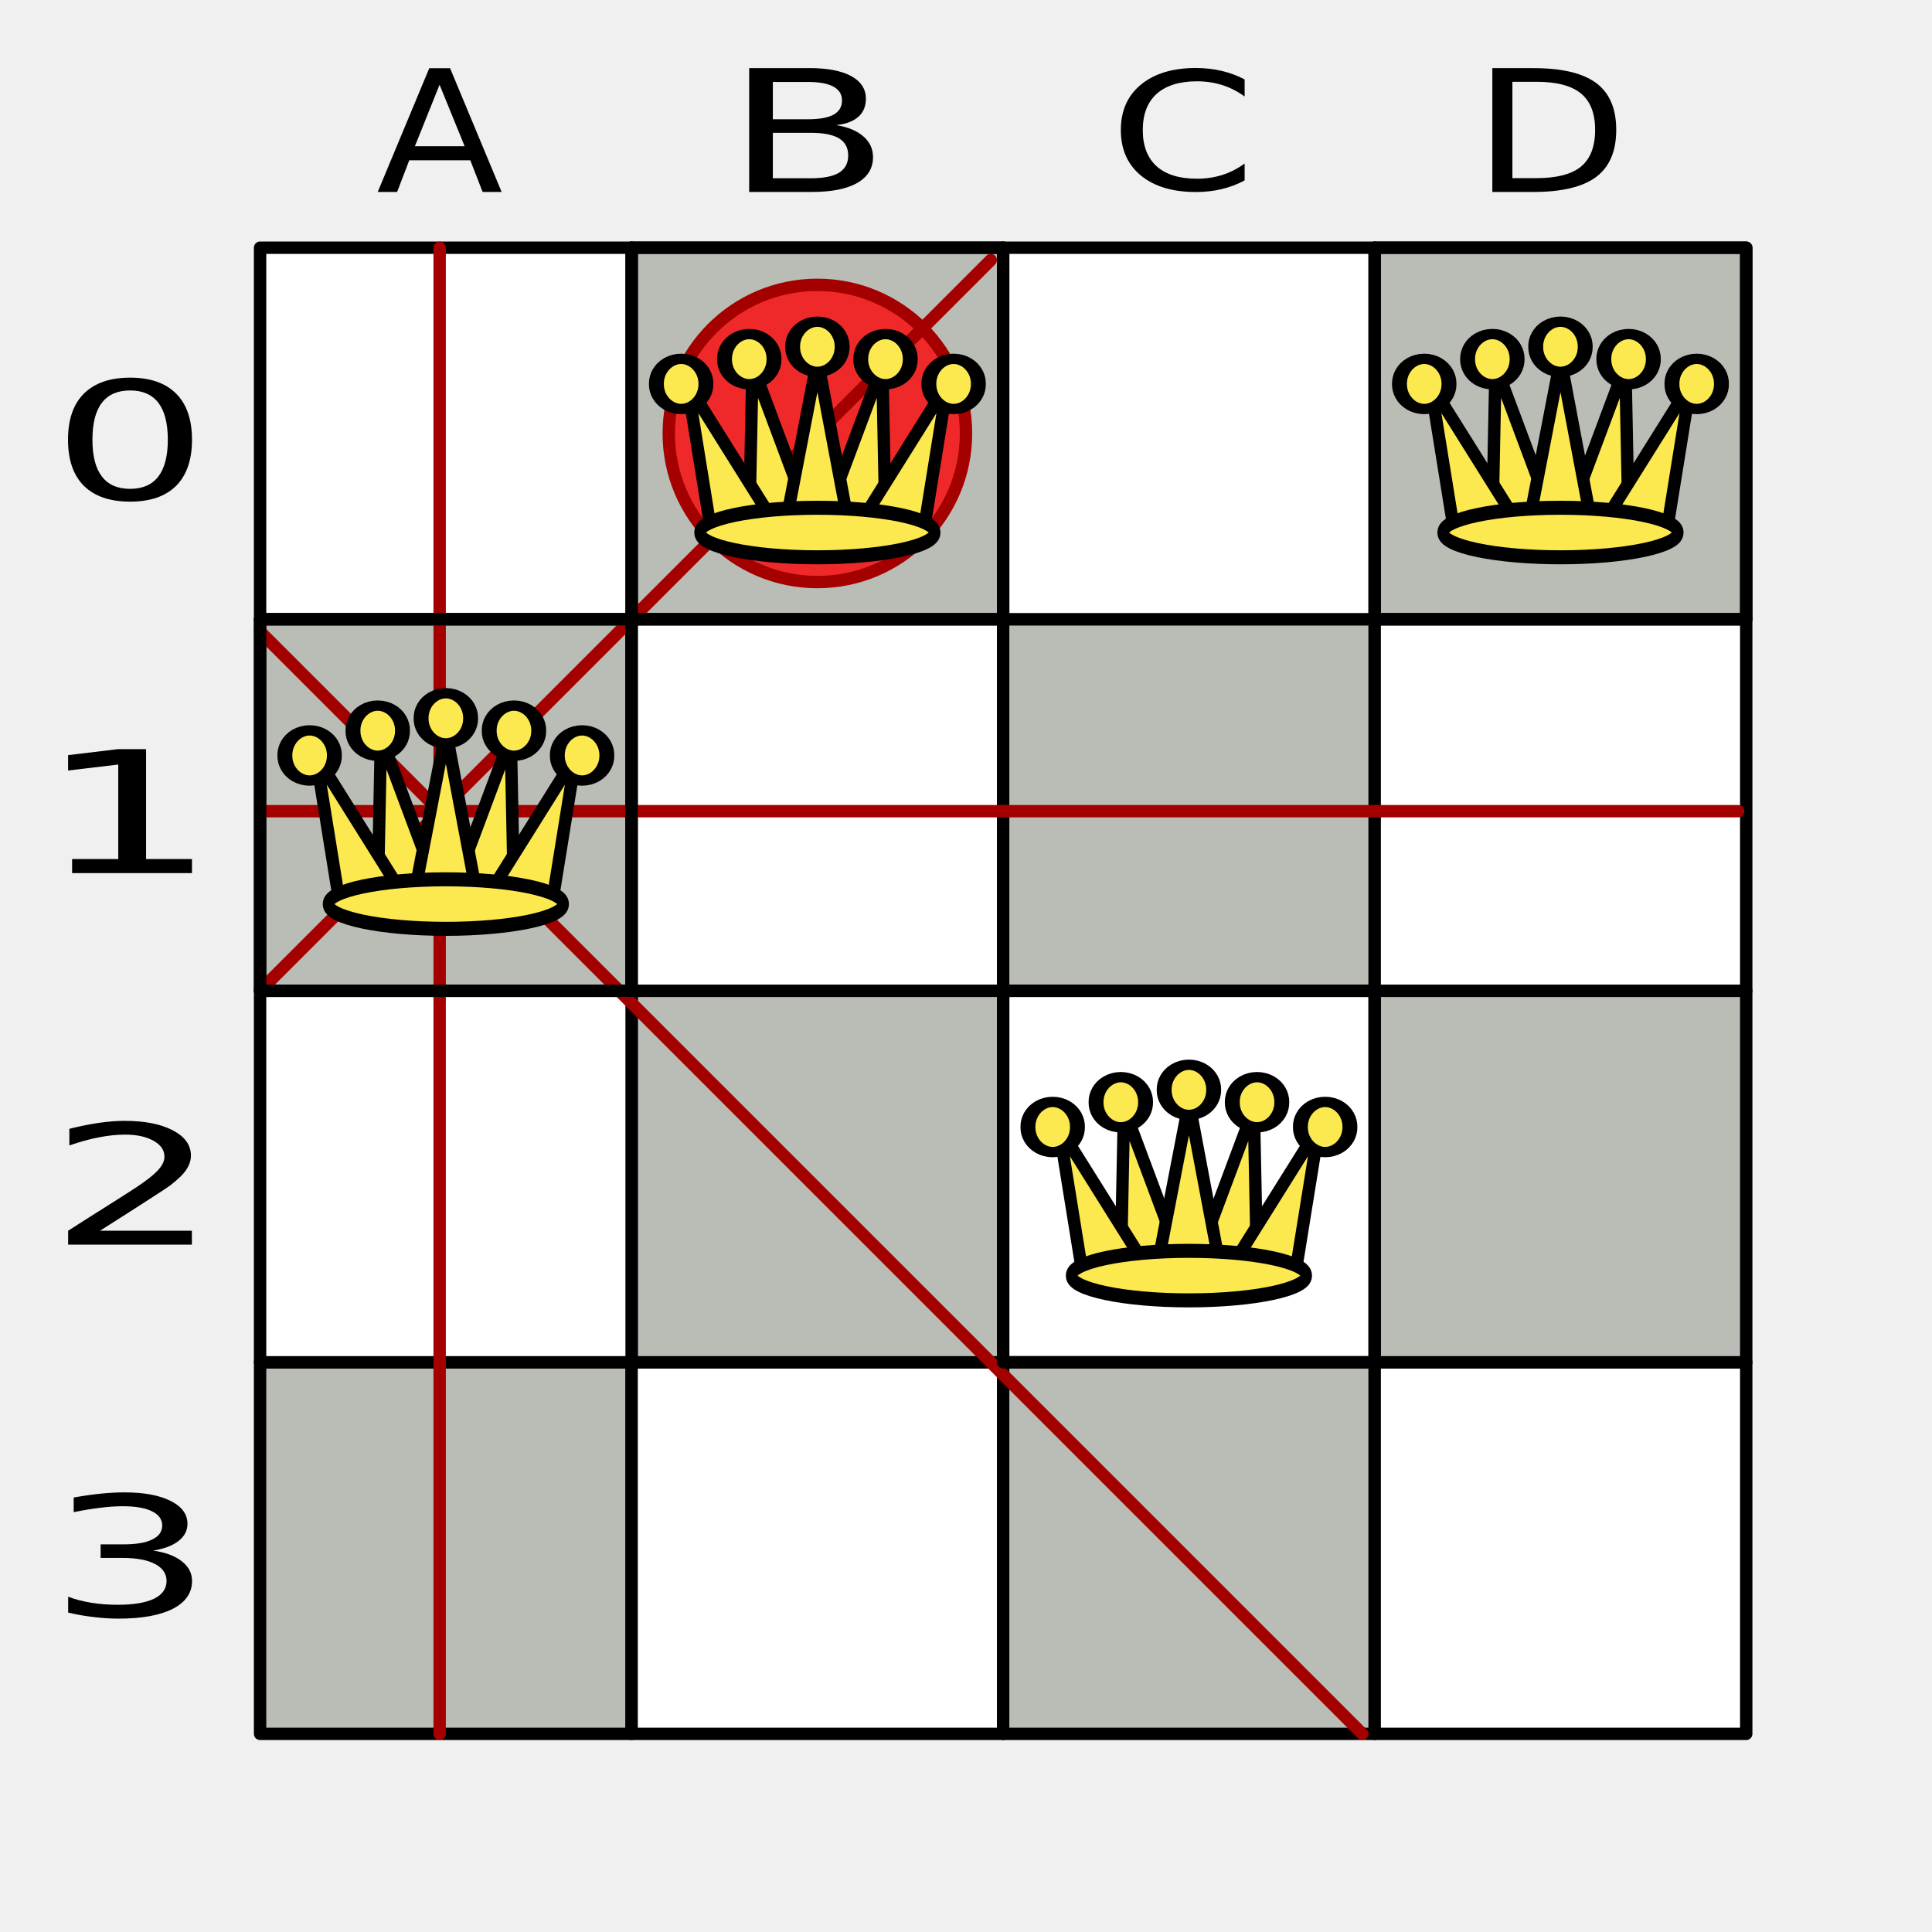
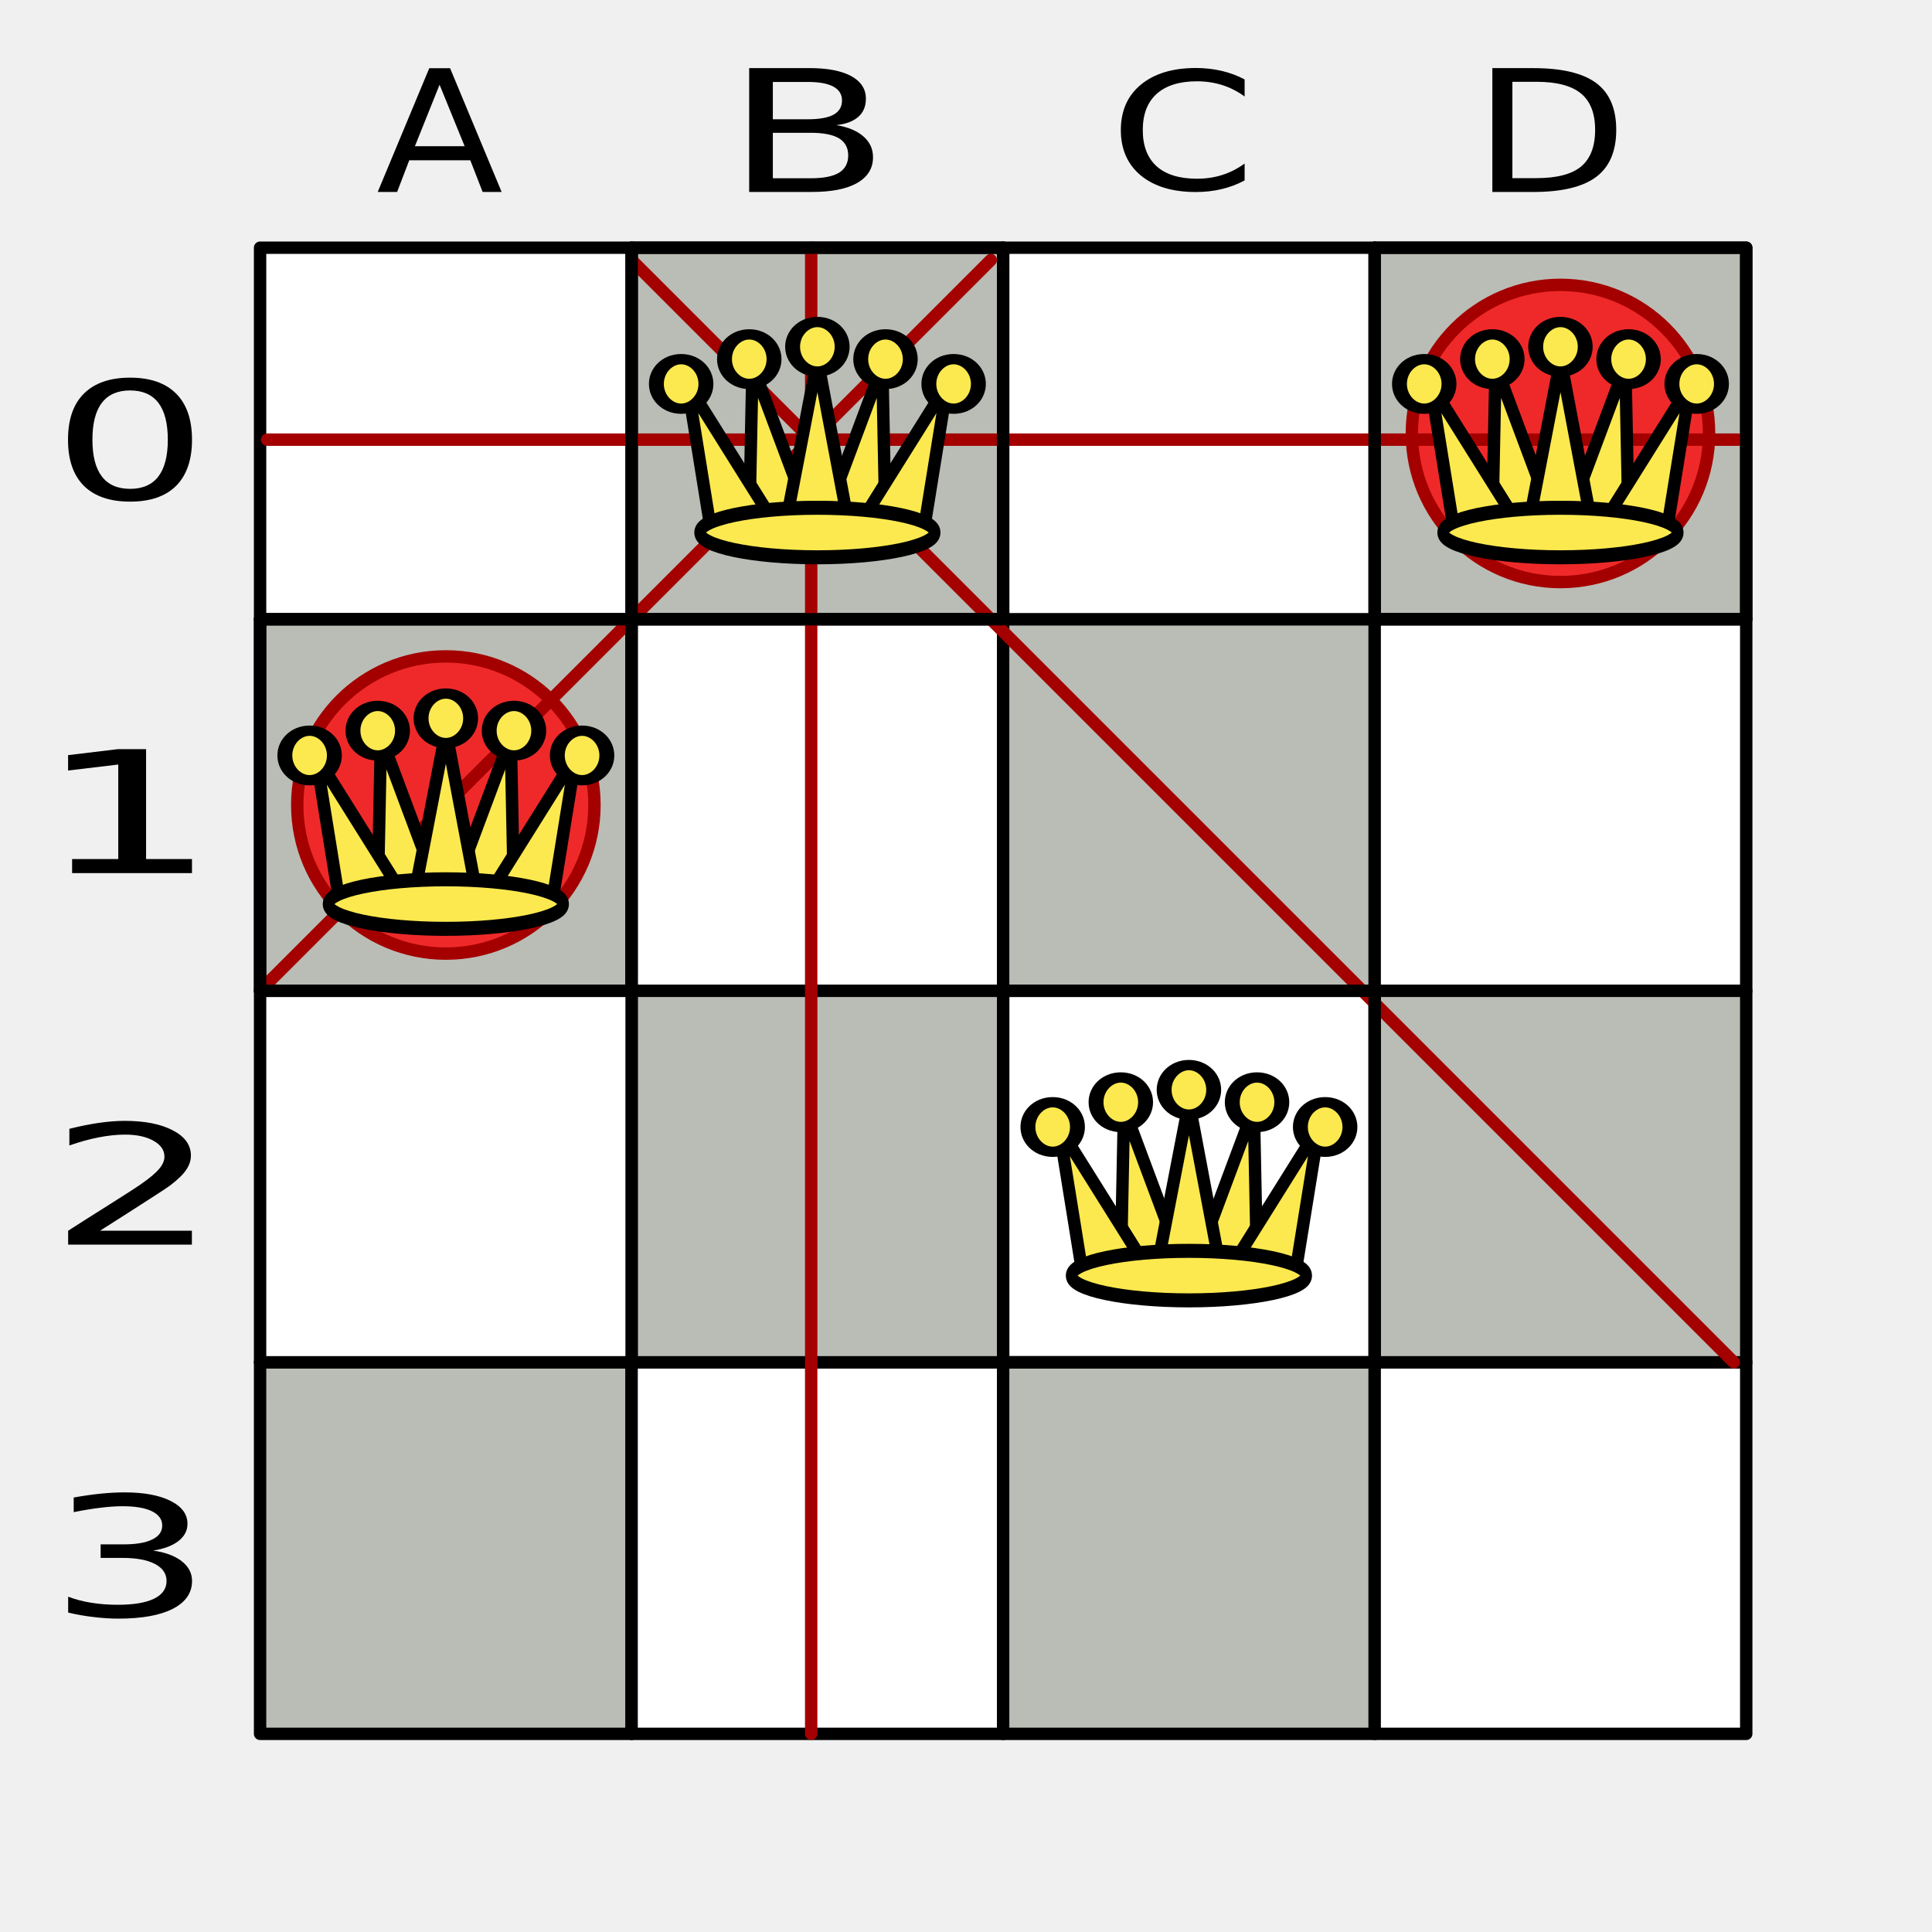
<svg xmlns="http://www.w3.org/2000/svg" id="svg2" width="156" height="156" version="1.0">
  <defs id="defs5">
    </defs>
  <g id="g8089" transform="translate(-79.5,-811.8622)">
    <rect y="921.862" x="100.5" height="30" width="30" id="rect2165" style="fill:#babdb6;fill-opacity:1;fill-rule:nonzero;stroke:#000000;stroke-width:1;stroke-linecap:round;stroke-linejoin:round;stroke-miterlimit:4;stroke-dasharray:none;stroke-opacity:1" />
    <rect y="921.862" x="130.5" height="30" width="30" id="rect4107" style="fill:#ffffff;fill-opacity:1;fill-rule:nonzero;stroke:#000000;stroke-width:1;stroke-linecap:round;stroke-linejoin:round;stroke-miterlimit:4;stroke-dasharray:none;stroke-opacity:1" />
    <rect y="921.862" x="160.5" height="30" width="30" id="rect5078" style="fill:#babdb6;fill-opacity:1;fill-rule:nonzero;stroke:#000000;stroke-width:1;stroke-linecap:round;stroke-linejoin:round;stroke-miterlimit:4;stroke-dasharray:none;stroke-opacity:1" />
    <rect y="921.862" x="190.5" height="30" width="30" id="rect5080" style="fill:#ffffff;fill-opacity:1;fill-rule:nonzero;stroke:#000000;stroke-width:1;stroke-linecap:round;stroke-linejoin:round;stroke-miterlimit:4;stroke-dasharray:none;stroke-opacity:1" />
    <rect y="891.862" x="130.5" height="30" width="30" id="rect5082" style="fill:#babdb6;fill-opacity:1;fill-rule:nonzero;stroke:#000000;stroke-width:1;stroke-linecap:round;stroke-linejoin:round;stroke-miterlimit:4;stroke-dasharray:none;stroke-opacity:1" />
    <rect y="891.862" x="160.5" height="30" width="30" id="rect5084" style="fill:#ffffff;fill-opacity:1;fill-rule:nonzero;stroke:#000000;stroke-width:1;stroke-linecap:round;stroke-linejoin:round;stroke-miterlimit:4;stroke-dasharray:none;stroke-opacity:1" />
    <rect y="891.862" x="100.5" height="30" width="30" id="rect5086" style="fill:#ffffff;fill-opacity:1;fill-rule:nonzero;stroke:#000000;stroke-width:1;stroke-linecap:round;stroke-linejoin:round;stroke-miterlimit:4;stroke-dasharray:none;stroke-opacity:1" />
    <rect y="891.862" x="190.5" height="30" width="30" id="rect5088" style="fill:#babdb6;fill-opacity:1;fill-rule:nonzero;stroke:#000000;stroke-width:1;stroke-linecap:round;stroke-linejoin:round;stroke-miterlimit:4;stroke-dasharray:none;stroke-opacity:1" />
    <rect y="861.862" x="100.5" height="30" width="30" id="rect5090" style="fill:#babdb6;fill-opacity:1;fill-rule:nonzero;stroke:#000000;stroke-width:1;stroke-linecap:round;stroke-linejoin:round;stroke-miterlimit:4;stroke-dasharray:none;stroke-opacity:1" />
    <rect y="861.862" x="130.5" height="30" width="30" id="rect5092" style="fill:#ffffff;fill-opacity:1;fill-rule:nonzero;stroke:#000000;stroke-width:1;stroke-linecap:round;stroke-linejoin:round;stroke-miterlimit:4;stroke-dasharray:none;stroke-opacity:1" />
    <rect y="861.862" x="160.5" height="30" width="30" id="rect5094" style="fill:#babdb6;fill-opacity:1;fill-rule:nonzero;stroke:#000000;stroke-width:1;stroke-linecap:round;stroke-linejoin:round;stroke-miterlimit:4;stroke-dasharray:none;stroke-opacity:1" />
    <rect y="861.862" x="190.5" height="30" width="30" id="rect5096" style="fill:#ffffff;fill-opacity:1;fill-rule:nonzero;stroke:#000000;stroke-width:1;stroke-linecap:round;stroke-linejoin:round;stroke-miterlimit:4;stroke-dasharray:none;stroke-opacity:1" />
    <rect y="831.862" x="130.5" height="30" width="30" id="rect5098" style="fill:#babdb6;fill-opacity:1;fill-rule:nonzero;stroke:#000000;stroke-width:1;stroke-linecap:round;stroke-linejoin:round;stroke-miterlimit:4;stroke-dasharray:none;stroke-opacity:1" />
    <rect y="831.862" x="160.5" height="30" width="30" id="rect5100" style="fill:#ffffff;fill-opacity:1;fill-rule:nonzero;stroke:#000000;stroke-width:1;stroke-linecap:round;stroke-linejoin:round;stroke-miterlimit:4;stroke-dasharray:none;stroke-opacity:1" />
    <rect y="831.862" x="100.5" height="30" width="30" id="rect5102" style="fill:#ffffff;fill-opacity:1;fill-rule:nonzero;stroke:#000000;stroke-width:1;stroke-linecap:round;stroke-linejoin:round;stroke-miterlimit:4;stroke-dasharray:none;stroke-opacity:1" />
    <rect y="831.862" x="190.5" height="30" width="30" id="rect5104" style="fill:#babdb6;fill-opacity:1;fill-rule:nonzero;stroke:#000000;stroke-width:1;stroke-linecap:round;stroke-linejoin:round;stroke-miterlimit:4;stroke-dasharray:none;stroke-opacity:1" />
  </g>
-   <path style="fill:#ef2929;fill-opacity:1;fill-rule:nonzero;stroke:#a40000;stroke-width:0.833;stroke-linecap:round;stroke-linejoin:round;stroke-miterlimit:4;stroke-dasharray:none;stroke-opacity:1" id="path5169" d="M 125,877.362 A 10,10 0 1 1 105,877.362 A 10,10 0 1 1 125,877.362 z" transform="matrix(1.2,0,0,1.2,-72,-1017.835)" />
+   <circle style="fill:#ef2929;fill-opacity:1;fill-rule:nonzero;stroke:#a40000;stroke-width:1;stroke-linecap:round;stroke-linejoin:round;stroke-miterlimit:4;stroke-dasharray:none;stroke-opacity:1" id="path5169" cx="36" cy="65" r="12" />
+   <circle id="path3430" style="fill:#ef2929;fill-opacity:1;fill-rule:nonzero;stroke:#a40000;stroke-width:1;stroke-linecap:round;stroke-linejoin:round;stroke-miterlimit:4;stroke-dasharray:none;stroke-opacity:1" cx="126" cy="35" r="12" />
  <g id="g2236" transform="translate(-79.5,-811.8622)">
-     <path id="path2249" d="M 101.067,877.362 L 147.261,877.362 L 219.851,877.362 L 219.851,877.362" style="fill:none;fill-opacity:0.75;fill-rule:evenodd;stroke:#a40000;stroke-width:1px;stroke-linecap:round;stroke-linejoin:round;stroke-opacity:1" />
-     <path id="path3221" d="M 115,831.866 L 115,878.53 L 115,951.858 L 115,951.858" style="fill:none;fill-opacity:0.75;fill-rule:evenodd;stroke:#a40000;stroke-width:1px;stroke-linecap:round;stroke-linejoin:round;stroke-opacity:1" />
-     <path id="path3223" d="M 100.5,862.862 C 189.5,951.862 189.5,951.862 189.5,951.862" style="fill:none;fill-opacity:0.75;fill-rule:evenodd;stroke:#a40000;stroke-width:1px;stroke-linecap:round;stroke-linejoin:round;stroke-opacity:1" />
+     <path id="path2249" d="m 101.067,847.362 46.194,0 72.591,0 0,0" style="fill:none;fill-opacity:0.75;fill-rule:evenodd;stroke:#a40000;stroke-width:1px;stroke-linecap:round;stroke-linejoin:round;stroke-opacity:1" />
+     <path id="path3221" d="m 145,831.866 0,46.663 0,73.328 0,0" style="fill:none;fill-opacity:0.75;fill-rule:evenodd;stroke:#a40000;stroke-width:1px;stroke-linecap:round;stroke-linejoin:round;stroke-opacity:1" />
+     <path id="path3223" d="m 130.5,832.862 c 89,89 89,89 89,89" style="fill:none;fill-opacity:0.75;fill-rule:evenodd;stroke:#a40000;stroke-width:1px;stroke-linecap:round;stroke-linejoin:round;stroke-opacity:1" />
    <path id="path4198" d="M 100.5,891.862 C 159.5,832.862 159.5,832.862 159.5,832.862 L 159.5,832.862" style="fill:none;fill-opacity:0.75;fill-rule:evenodd;stroke:#a40000;stroke-width:1px;stroke-linecap:round;stroke-linejoin:round;stroke-opacity:1" />
  </g>
  <g id="g8107" transform="translate(-29.5,-821.8622)">
    <rect y="871.862" x="50.5" height="30" width="30" id="rect8109" style="fill:none;fill-opacity:1;fill-rule:nonzero;stroke:#000000;stroke-width:1;stroke-linecap:round;stroke-linejoin:round;stroke-miterlimit:4;stroke-dasharray:none;stroke-opacity:1" />
    <path id="path8111" d="M 65,894.058 L 60.259,881.362 L 60,894.311 L 62.433,894.862 L 65,894.058 z" style="fill:#fce94f;fill-opacity:1;fill-rule:nonzero;stroke:#000000;stroke-width:1;stroke-linecap:round;stroke-linejoin:round;stroke-miterlimit:4;stroke-opacity:1" />
    <path id="path8113" d="M 66,894.058 L 70.741,881.362 L 71,894.311 L 68.567,894.862 L 66,894.058 z" style="fill:#fce94f;fill-opacity:1;fill-rule:nonzero;stroke:#000000;stroke-width:1;stroke-linecap:round;stroke-linejoin:round;stroke-miterlimit:4;stroke-opacity:1" />
    <path id="path8115" d="M 62,894.041 L 55,882.862 L 56.844,894.299 L 59.352,894.862 L 62,894.041 z" style="fill:#fce94f;fill-opacity:1;fill-rule:nonzero;stroke:#000000;stroke-width:1;stroke-linecap:round;stroke-linejoin:round;stroke-miterlimit:4;stroke-opacity:1" />
    <path id="path8117" d="M 69,894.041 L 76,882.862 L 74.156,894.299 L 71.648,894.862 L 69,894.041 z" style="fill:#fce94f;fill-opacity:1;fill-rule:nonzero;stroke:#000000;stroke-width:1;stroke-linecap:round;stroke-linejoin:round;stroke-miterlimit:4;stroke-opacity:1" />
-     <path transform="matrix(0.3254386,0,0,0.2248485,49.68421,684.2765)" d="M 37.844,874.303 A 6.146,8.895 0 1 1 25.553,874.303 A 6.146,8.895 0 1 1 37.844,874.303 z" id="path8119" style="fill:#fce94f;fill-opacity:1;fill-rule:nonzero;stroke:#000000;stroke-width:3.697;stroke-linecap:round;stroke-linejoin:round;stroke-miterlimit:4;stroke-dasharray:none;stroke-opacity:1" />
-     <path transform="matrix(0.3254386,0,0,0.2248485,60.68421,684.2765)" d="M 37.844,874.303 A 6.146,8.895 0 1 1 25.553,874.303 A 6.146,8.895 0 1 1 37.844,874.303 z" id="path8121" style="fill:#fce94f;fill-opacity:1;fill-rule:nonzero;stroke:#000000;stroke-width:3.697;stroke-linecap:round;stroke-linejoin:round;stroke-miterlimit:4;stroke-dasharray:none;stroke-opacity:1" />
-     <path transform="matrix(0.3254386,0,0,0.2248485,44.18421,686.2765)" d="M 37.844,874.303 A 6.146,8.895 0 1 1 25.553,874.303 A 6.146,8.895 0 1 1 37.844,874.303 z" id="path8123" style="fill:#fce94f;fill-opacity:1;fill-rule:nonzero;stroke:#000000;stroke-width:3.697;stroke-linecap:round;stroke-linejoin:round;stroke-miterlimit:4;stroke-dasharray:none;stroke-opacity:1" />
-     <path transform="matrix(0.3254386,0,0,0.2248485,66.18421,686.2765)" d="M 37.844,874.303 A 6.146,8.895 0 1 1 25.553,874.303 A 6.146,8.895 0 1 1 37.844,874.303 z" id="path8125" style="fill:#fce94f;fill-opacity:1;fill-rule:nonzero;stroke:#000000;stroke-width:3.697;stroke-linecap:round;stroke-linejoin:round;stroke-miterlimit:4;stroke-dasharray:none;stroke-opacity:1" />
+     <path transform="matrix(0.3254386,0,0,0.2248485,49.68421,684.2765)" d="m 37.844,874.303 a 6.146,8.895 0 0 1 -6.146,8.895 6.146,8.895 0 0 1 -6.146,-8.895 6.146,8.895 0 0 1 6.146,-8.895 6.146,8.895 0 0 1 6.146,8.895 z" id="path8119" style="fill:#fce94f;fill-opacity:1;fill-rule:nonzero;stroke:#000000;stroke-width:3.697;stroke-linecap:round;stroke-linejoin:round;stroke-miterlimit:4;stroke-dasharray:none;stroke-opacity:1" />
+     <path transform="matrix(0.3254386,0,0,0.2248485,60.68421,684.2765)" d="m 37.844,874.303 a 6.146,8.895 0 0 1 -6.146,8.895 6.146,8.895 0 0 1 -6.146,-8.895 6.146,8.895 0 0 1 6.146,-8.895 6.146,8.895 0 0 1 6.146,8.895 z" id="path8121" style="fill:#fce94f;fill-opacity:1;fill-rule:nonzero;stroke:#000000;stroke-width:3.697;stroke-linecap:round;stroke-linejoin:round;stroke-miterlimit:4;stroke-dasharray:none;stroke-opacity:1" />
+     <path transform="matrix(0.3254386,0,0,0.2248485,44.18421,686.2765)" d="m 37.844,874.303 a 6.146,8.895 0 0 1 -6.146,8.895 6.146,8.895 0 0 1 -6.146,-8.895 6.146,8.895 0 0 1 6.146,-8.895 6.146,8.895 0 0 1 6.146,8.895 z" id="path8123" style="fill:#fce94f;fill-opacity:1;fill-rule:nonzero;stroke:#000000;stroke-width:3.697;stroke-linecap:round;stroke-linejoin:round;stroke-miterlimit:4;stroke-dasharray:none;stroke-opacity:1" />
+     <path transform="matrix(0.3254386,0,0,0.2248485,66.18421,686.2765)" d="m 37.844,874.303 a 6.146,8.895 0 0 1 -6.146,8.895 6.146,8.895 0 0 1 -6.146,-8.895 6.146,8.895 0 0 1 6.146,-8.895 6.146,8.895 0 0 1 6.146,8.895 z" id="path8125" style="fill:#fce94f;fill-opacity:1;fill-rule:nonzero;stroke:#000000;stroke-width:3.697;stroke-linecap:round;stroke-linejoin:round;stroke-miterlimit:4;stroke-dasharray:none;stroke-opacity:1" />
    <path id="path8127" d="M 68,894.096 L 65.507,880.862 L 63,893.86 L 65.369,894.862 L 68,894.096 z" style="fill:#fce94f;fill-opacity:1;fill-rule:nonzero;stroke:#000000;stroke-width:1;stroke-linecap:round;stroke-linejoin:round;stroke-miterlimit:4;stroke-opacity:1" />
-     <path transform="matrix(0.3254386,0,0,0.2248485,55.18421,683.2765)" d="M 37.844,874.303 A 6.146,8.895 0 1 1 25.553,874.303 A 6.146,8.895 0 1 1 37.844,874.303 z" id="path8129" style="fill:#fce94f;fill-opacity:1;fill-rule:nonzero;stroke:#000000;stroke-width:3.697;stroke-linecap:round;stroke-linejoin:round;stroke-miterlimit:4;stroke-dasharray:none;stroke-opacity:1" />
-     <path transform="matrix(0.9454765,0,0,1.211923,18.55301,-205.0517)" d="M 59.702,907.577 A 10.048,1.65 0 1 1 39.606,907.577 A 10.048,1.65 0 1 1 59.702,907.577 z" id="path8131" style="fill:#fce94f;fill-opacity:1;fill-rule:nonzero;stroke:#000000;stroke-width:0.934;stroke-linecap:round;stroke-linejoin:round;stroke-miterlimit:4;stroke-dasharray:none;stroke-opacity:1" />
+     <path transform="matrix(0.3254386,0,0,0.2248485,55.18421,683.2765)" d="m 37.844,874.303 a 6.146,8.895 0 0 1 -6.146,8.895 6.146,8.895 0 0 1 -6.146,-8.895 6.146,8.895 0 0 1 6.146,-8.895 6.146,8.895 0 0 1 6.146,8.895 z" id="path8129" style="fill:#fce94f;fill-opacity:1;fill-rule:nonzero;stroke:#000000;stroke-width:3.697;stroke-linecap:round;stroke-linejoin:round;stroke-miterlimit:4;stroke-dasharray:none;stroke-opacity:1" />
+     <path transform="matrix(0.9454765,0,0,1.211923,18.55301,-205.0517)" d="m 59.702,907.577 a 10.048,1.65 0 0 1 -10.048,1.65 10.048,1.65 0 0 1 -10.048,-1.65 10.048,1.65 0 0 1 10.048,-1.65 10.048,1.65 0 0 1 10.048,1.65 z" id="path8131" style="fill:#fce94f;fill-opacity:1;fill-rule:nonzero;stroke:#000000;stroke-width:0.934;stroke-linecap:round;stroke-linejoin:round;stroke-miterlimit:4;stroke-dasharray:none;stroke-opacity:1" />
  </g>
  <g id="g8133" transform="translate(60.5,-851.8622)">
    <rect y="871.862" x="50.5" height="30" width="30" id="rect8135" style="fill:none;fill-opacity:1;fill-rule:nonzero;stroke:#000000;stroke-width:1;stroke-linecap:round;stroke-linejoin:round;stroke-miterlimit:4;stroke-dasharray:none;stroke-opacity:1" />
    <path id="path8137" d="M 65,894.058 L 60.259,881.362 L 60,894.311 L 62.433,894.862 L 65,894.058 z" style="fill:#fce94f;fill-opacity:1;fill-rule:nonzero;stroke:#000000;stroke-width:1;stroke-linecap:round;stroke-linejoin:round;stroke-miterlimit:4;stroke-opacity:1" />
    <path id="path8139" d="M 66,894.058 L 70.741,881.362 L 71,894.311 L 68.567,894.862 L 66,894.058 z" style="fill:#fce94f;fill-opacity:1;fill-rule:nonzero;stroke:#000000;stroke-width:1;stroke-linecap:round;stroke-linejoin:round;stroke-miterlimit:4;stroke-opacity:1" />
    <path id="path8141" d="M 62,894.041 L 55,882.862 L 56.844,894.299 L 59.352,894.862 L 62,894.041 z" style="fill:#fce94f;fill-opacity:1;fill-rule:nonzero;stroke:#000000;stroke-width:1;stroke-linecap:round;stroke-linejoin:round;stroke-miterlimit:4;stroke-opacity:1" />
    <path id="path8143" d="M 69,894.041 L 76,882.862 L 74.156,894.299 L 71.648,894.862 L 69,894.041 z" style="fill:#fce94f;fill-opacity:1;fill-rule:nonzero;stroke:#000000;stroke-width:1;stroke-linecap:round;stroke-linejoin:round;stroke-miterlimit:4;stroke-opacity:1" />
-     <path transform="matrix(0.3254386,0,0,0.2248485,49.68421,684.2765)" d="M 37.844,874.303 A 6.146,8.895 0 1 1 25.553,874.303 A 6.146,8.895 0 1 1 37.844,874.303 z" id="path8145" style="fill:#fce94f;fill-opacity:1;fill-rule:nonzero;stroke:#000000;stroke-width:3.697;stroke-linecap:round;stroke-linejoin:round;stroke-miterlimit:4;stroke-dasharray:none;stroke-opacity:1" />
-     <path transform="matrix(0.3254386,0,0,0.2248485,60.68421,684.2765)" d="M 37.844,874.303 A 6.146,8.895 0 1 1 25.553,874.303 A 6.146,8.895 0 1 1 37.844,874.303 z" id="path8147" style="fill:#fce94f;fill-opacity:1;fill-rule:nonzero;stroke:#000000;stroke-width:3.697;stroke-linecap:round;stroke-linejoin:round;stroke-miterlimit:4;stroke-dasharray:none;stroke-opacity:1" />
-     <path transform="matrix(0.3254386,0,0,0.2248485,44.18421,686.2765)" d="M 37.844,874.303 A 6.146,8.895 0 1 1 25.553,874.303 A 6.146,8.895 0 1 1 37.844,874.303 z" id="path8149" style="fill:#fce94f;fill-opacity:1;fill-rule:nonzero;stroke:#000000;stroke-width:3.697;stroke-linecap:round;stroke-linejoin:round;stroke-miterlimit:4;stroke-dasharray:none;stroke-opacity:1" />
-     <path transform="matrix(0.3254386,0,0,0.2248485,66.18421,686.2765)" d="M 37.844,874.303 A 6.146,8.895 0 1 1 25.553,874.303 A 6.146,8.895 0 1 1 37.844,874.303 z" id="path8151" style="fill:#fce94f;fill-opacity:1;fill-rule:nonzero;stroke:#000000;stroke-width:3.697;stroke-linecap:round;stroke-linejoin:round;stroke-miterlimit:4;stroke-dasharray:none;stroke-opacity:1" />
+     <path transform="matrix(0.3254386,0,0,0.2248485,49.68421,684.2765)" d="m 37.844,874.303 a 6.146,8.895 0 0 1 -6.146,8.895 6.146,8.895 0 0 1 -6.146,-8.895 6.146,8.895 0 0 1 6.146,-8.895 6.146,8.895 0 0 1 6.146,8.895 z" id="path8145" style="fill:#fce94f;fill-opacity:1;fill-rule:nonzero;stroke:#000000;stroke-width:3.697;stroke-linecap:round;stroke-linejoin:round;stroke-miterlimit:4;stroke-dasharray:none;stroke-opacity:1" />
+     <path transform="matrix(0.3254386,0,0,0.2248485,60.68421,684.2765)" d="m 37.844,874.303 a 6.146,8.895 0 0 1 -6.146,8.895 6.146,8.895 0 0 1 -6.146,-8.895 6.146,8.895 0 0 1 6.146,-8.895 6.146,8.895 0 0 1 6.146,8.895 z" id="path8147" style="fill:#fce94f;fill-opacity:1;fill-rule:nonzero;stroke:#000000;stroke-width:3.697;stroke-linecap:round;stroke-linejoin:round;stroke-miterlimit:4;stroke-dasharray:none;stroke-opacity:1" />
+     <path transform="matrix(0.3254386,0,0,0.2248485,44.18421,686.2765)" d="m 37.844,874.303 a 6.146,8.895 0 0 1 -6.146,8.895 6.146,8.895 0 0 1 -6.146,-8.895 6.146,8.895 0 0 1 6.146,-8.895 6.146,8.895 0 0 1 6.146,8.895 z" id="path8149" style="fill:#fce94f;fill-opacity:1;fill-rule:nonzero;stroke:#000000;stroke-width:3.697;stroke-linecap:round;stroke-linejoin:round;stroke-miterlimit:4;stroke-dasharray:none;stroke-opacity:1" />
+     <path transform="matrix(0.3254386,0,0,0.2248485,66.18421,686.2765)" d="m 37.844,874.303 a 6.146,8.895 0 0 1 -6.146,8.895 6.146,8.895 0 0 1 -6.146,-8.895 6.146,8.895 0 0 1 6.146,-8.895 6.146,8.895 0 0 1 6.146,8.895 z" id="path8151" style="fill:#fce94f;fill-opacity:1;fill-rule:nonzero;stroke:#000000;stroke-width:3.697;stroke-linecap:round;stroke-linejoin:round;stroke-miterlimit:4;stroke-dasharray:none;stroke-opacity:1" />
    <path id="path8153" d="M 68,894.096 L 65.507,880.862 L 63,893.86 L 65.369,894.862 L 68,894.096 z" style="fill:#fce94f;fill-opacity:1;fill-rule:nonzero;stroke:#000000;stroke-width:1;stroke-linecap:round;stroke-linejoin:round;stroke-miterlimit:4;stroke-opacity:1" />
-     <path transform="matrix(0.3254386,0,0,0.2248485,55.18421,683.2765)" d="M 37.844,874.303 A 6.146,8.895 0 1 1 25.553,874.303 A 6.146,8.895 0 1 1 37.844,874.303 z" id="path8155" style="fill:#fce94f;fill-opacity:1;fill-rule:nonzero;stroke:#000000;stroke-width:3.697;stroke-linecap:round;stroke-linejoin:round;stroke-miterlimit:4;stroke-dasharray:none;stroke-opacity:1" />
-     <path transform="matrix(0.9454765,0,0,1.211923,18.55301,-205.0517)" d="M 59.702,907.577 A 10.048,1.65 0 1 1 39.606,907.577 A 10.048,1.65 0 1 1 59.702,907.577 z" id="path8157" style="fill:#fce94f;fill-opacity:1;fill-rule:nonzero;stroke:#000000;stroke-width:0.934;stroke-linecap:round;stroke-linejoin:round;stroke-miterlimit:4;stroke-dasharray:none;stroke-opacity:1" />
+     <path transform="matrix(0.3254386,0,0,0.2248485,55.18421,683.2765)" d="m 37.844,874.303 a 6.146,8.895 0 0 1 -6.146,8.895 6.146,8.895 0 0 1 -6.146,-8.895 6.146,8.895 0 0 1 6.146,-8.895 6.146,8.895 0 0 1 6.146,8.895 z" id="path8155" style="fill:#fce94f;fill-opacity:1;fill-rule:nonzero;stroke:#000000;stroke-width:3.697;stroke-linecap:round;stroke-linejoin:round;stroke-miterlimit:4;stroke-dasharray:none;stroke-opacity:1" />
+     <path transform="matrix(0.9454765,0,0,1.211923,18.55301,-205.0517)" d="m 59.702,907.577 a 10.048,1.65 0 0 1 -10.048,1.65 10.048,1.65 0 0 1 -10.048,-1.65 10.048,1.65 0 0 1 10.048,-1.65 10.048,1.65 0 0 1 10.048,1.65 z" id="path8157" style="fill:#fce94f;fill-opacity:1;fill-rule:nonzero;stroke:#000000;stroke-width:0.934;stroke-linecap:round;stroke-linejoin:round;stroke-miterlimit:4;stroke-dasharray:none;stroke-opacity:1" />
  </g>
  <g id="g8159" transform="translate(30.5,-791.8622)">
    <rect y="871.862" x="50.5" height="30" width="30" id="rect8161" style="fill:none;fill-opacity:1;fill-rule:nonzero;stroke:#000000;stroke-width:1;stroke-linecap:round;stroke-linejoin:round;stroke-miterlimit:4;stroke-dasharray:none;stroke-opacity:1" />
    <path id="path8163" d="M 65,894.058 L 60.259,881.362 L 60,894.311 L 62.433,894.862 L 65,894.058 z" style="fill:#fce94f;fill-opacity:1;fill-rule:nonzero;stroke:#000000;stroke-width:1;stroke-linecap:round;stroke-linejoin:round;stroke-miterlimit:4;stroke-opacity:1" />
    <path id="path8165" d="M 66,894.058 L 70.741,881.362 L 71,894.311 L 68.567,894.862 L 66,894.058 z" style="fill:#fce94f;fill-opacity:1;fill-rule:nonzero;stroke:#000000;stroke-width:1;stroke-linecap:round;stroke-linejoin:round;stroke-miterlimit:4;stroke-opacity:1" />
    <path id="path8167" d="M 62,894.041 L 55,882.862 L 56.844,894.299 L 59.352,894.862 L 62,894.041 z" style="fill:#fce94f;fill-opacity:1;fill-rule:nonzero;stroke:#000000;stroke-width:1;stroke-linecap:round;stroke-linejoin:round;stroke-miterlimit:4;stroke-opacity:1" />
    <path id="path8169" d="M 69,894.041 L 76,882.862 L 74.156,894.299 L 71.648,894.862 L 69,894.041 z" style="fill:#fce94f;fill-opacity:1;fill-rule:nonzero;stroke:#000000;stroke-width:1;stroke-linecap:round;stroke-linejoin:round;stroke-miterlimit:4;stroke-opacity:1" />
-     <path transform="matrix(0.3254386,0,0,0.2248485,49.68421,684.2765)" d="M 37.844,874.303 A 6.146,8.895 0 1 1 25.553,874.303 A 6.146,8.895 0 1 1 37.844,874.303 z" id="path8171" style="fill:#fce94f;fill-opacity:1;fill-rule:nonzero;stroke:#000000;stroke-width:3.697;stroke-linecap:round;stroke-linejoin:round;stroke-miterlimit:4;stroke-dasharray:none;stroke-opacity:1" />
-     <path transform="matrix(0.3254386,0,0,0.2248485,60.68421,684.2765)" d="M 37.844,874.303 A 6.146,8.895 0 1 1 25.553,874.303 A 6.146,8.895 0 1 1 37.844,874.303 z" id="path8173" style="fill:#fce94f;fill-opacity:1;fill-rule:nonzero;stroke:#000000;stroke-width:3.697;stroke-linecap:round;stroke-linejoin:round;stroke-miterlimit:4;stroke-dasharray:none;stroke-opacity:1" />
-     <path transform="matrix(0.3254386,0,0,0.2248485,44.18421,686.2765)" d="M 37.844,874.303 A 6.146,8.895 0 1 1 25.553,874.303 A 6.146,8.895 0 1 1 37.844,874.303 z" id="path8175" style="fill:#fce94f;fill-opacity:1;fill-rule:nonzero;stroke:#000000;stroke-width:3.697;stroke-linecap:round;stroke-linejoin:round;stroke-miterlimit:4;stroke-dasharray:none;stroke-opacity:1" />
-     <path transform="matrix(0.3254386,0,0,0.2248485,66.18421,686.2765)" d="M 37.844,874.303 A 6.146,8.895 0 1 1 25.553,874.303 A 6.146,8.895 0 1 1 37.844,874.303 z" id="path8177" style="fill:#fce94f;fill-opacity:1;fill-rule:nonzero;stroke:#000000;stroke-width:3.697;stroke-linecap:round;stroke-linejoin:round;stroke-miterlimit:4;stroke-dasharray:none;stroke-opacity:1" />
+     <path transform="matrix(0.3254386,0,0,0.2248485,49.68421,684.2765)" d="m 37.844,874.303 a 6.146,8.895 0 0 1 -6.146,8.895 6.146,8.895 0 0 1 -6.146,-8.895 6.146,8.895 0 0 1 6.146,-8.895 6.146,8.895 0 0 1 6.146,8.895 z" id="path8171" style="fill:#fce94f;fill-opacity:1;fill-rule:nonzero;stroke:#000000;stroke-width:3.697;stroke-linecap:round;stroke-linejoin:round;stroke-miterlimit:4;stroke-dasharray:none;stroke-opacity:1" />
+     <path transform="matrix(0.3254386,0,0,0.2248485,60.68421,684.2765)" d="m 37.844,874.303 a 6.146,8.895 0 0 1 -6.146,8.895 6.146,8.895 0 0 1 -6.146,-8.895 6.146,8.895 0 0 1 6.146,-8.895 6.146,8.895 0 0 1 6.146,8.895 z" id="path8173" style="fill:#fce94f;fill-opacity:1;fill-rule:nonzero;stroke:#000000;stroke-width:3.697;stroke-linecap:round;stroke-linejoin:round;stroke-miterlimit:4;stroke-dasharray:none;stroke-opacity:1" />
+     <path transform="matrix(0.3254386,0,0,0.2248485,44.18421,686.2765)" d="m 37.844,874.303 a 6.146,8.895 0 0 1 -6.146,8.895 6.146,8.895 0 0 1 -6.146,-8.895 6.146,8.895 0 0 1 6.146,-8.895 6.146,8.895 0 0 1 6.146,8.895 z" id="path8175" style="fill:#fce94f;fill-opacity:1;fill-rule:nonzero;stroke:#000000;stroke-width:3.697;stroke-linecap:round;stroke-linejoin:round;stroke-miterlimit:4;stroke-dasharray:none;stroke-opacity:1" />
+     <path transform="matrix(0.3254386,0,0,0.2248485,66.18421,686.2765)" d="m 37.844,874.303 a 6.146,8.895 0 0 1 -6.146,8.895 6.146,8.895 0 0 1 -6.146,-8.895 6.146,8.895 0 0 1 6.146,-8.895 6.146,8.895 0 0 1 6.146,8.895 z" id="path8177" style="fill:#fce94f;fill-opacity:1;fill-rule:nonzero;stroke:#000000;stroke-width:3.697;stroke-linecap:round;stroke-linejoin:round;stroke-miterlimit:4;stroke-dasharray:none;stroke-opacity:1" />
    <path id="path8179" d="M 68,894.096 L 65.507,880.862 L 63,893.86 L 65.369,894.862 L 68,894.096 z" style="fill:#fce94f;fill-opacity:1;fill-rule:nonzero;stroke:#000000;stroke-width:1;stroke-linecap:round;stroke-linejoin:round;stroke-miterlimit:4;stroke-opacity:1" />
-     <path transform="matrix(0.3254386,0,0,0.2248485,55.18421,683.2765)" d="M 37.844,874.303 A 6.146,8.895 0 1 1 25.553,874.303 A 6.146,8.895 0 1 1 37.844,874.303 z" id="path8181" style="fill:#fce94f;fill-opacity:1;fill-rule:nonzero;stroke:#000000;stroke-width:3.697;stroke-linecap:round;stroke-linejoin:round;stroke-miterlimit:4;stroke-dasharray:none;stroke-opacity:1" />
-     <path transform="matrix(0.9454765,0,0,1.211923,18.55301,-205.0517)" d="M 59.702,907.577 A 10.048,1.65 0 1 1 39.606,907.577 A 10.048,1.65 0 1 1 59.702,907.577 z" id="path8183" style="fill:#fce94f;fill-opacity:1;fill-rule:nonzero;stroke:#000000;stroke-width:0.934;stroke-linecap:round;stroke-linejoin:round;stroke-miterlimit:4;stroke-dasharray:none;stroke-opacity:1" />
+     <path transform="matrix(0.3254386,0,0,0.2248485,55.18421,683.2765)" d="m 37.844,874.303 a 6.146,8.895 0 0 1 -6.146,8.895 6.146,8.895 0 0 1 -6.146,-8.895 6.146,8.895 0 0 1 6.146,-8.895 6.146,8.895 0 0 1 6.146,8.895 z" id="path8181" style="fill:#fce94f;fill-opacity:1;fill-rule:nonzero;stroke:#000000;stroke-width:3.697;stroke-linecap:round;stroke-linejoin:round;stroke-miterlimit:4;stroke-dasharray:none;stroke-opacity:1" />
+     <path transform="matrix(0.9454765,0,0,1.211923,18.55301,-205.0517)" d="m 59.702,907.577 a 10.048,1.65 0 0 1 -10.048,1.65 10.048,1.65 0 0 1 -10.048,-1.65 10.048,1.65 0 0 1 10.048,-1.65 10.048,1.65 0 0 1 10.048,1.65 z" id="path8183" style="fill:#fce94f;fill-opacity:1;fill-rule:nonzero;stroke:#000000;stroke-width:0.934;stroke-linecap:round;stroke-linejoin:round;stroke-miterlimit:4;stroke-dasharray:none;stroke-opacity:1" />
  </g>
  <g id="g8075" transform="translate(0.5,-851.8622)">
    <rect y="871.862" x="50.5" height="30" width="30" id="rect5126" style="fill:none;fill-opacity:1;fill-rule:nonzero;stroke:#000000;stroke-width:1;stroke-linecap:round;stroke-linejoin:round;stroke-miterlimit:4;stroke-dasharray:none;stroke-opacity:1" />
    <path id="path8065" d="M 65,894.058 L 60.259,881.362 L 60,894.311 L 62.433,894.862 L 65,894.058 z" style="fill:#fce94f;fill-opacity:1;fill-rule:nonzero;stroke:#000000;stroke-width:1;stroke-linecap:round;stroke-linejoin:round;stroke-miterlimit:4;stroke-opacity:1" />
    <path id="path8069" d="M 66,894.058 L 70.741,881.362 L 71,894.311 L 68.567,894.862 L 66,894.058 z" style="fill:#fce94f;fill-opacity:1;fill-rule:nonzero;stroke:#000000;stroke-width:1;stroke-linecap:round;stroke-linejoin:round;stroke-miterlimit:4;stroke-opacity:1" />
    <path id="path8071" d="M 62,894.041 L 55,882.862 L 56.844,894.299 L 59.352,894.862 L 62,894.041 z" style="fill:#fce94f;fill-opacity:1;fill-rule:nonzero;stroke:#000000;stroke-width:1;stroke-linecap:round;stroke-linejoin:round;stroke-miterlimit:4;stroke-opacity:1" />
    <path id="path8073" d="M 69,894.041 L 76,882.862 L 74.156,894.299 L 71.648,894.862 L 69,894.041 z" style="fill:#fce94f;fill-opacity:1;fill-rule:nonzero;stroke:#000000;stroke-width:1;stroke-linecap:round;stroke-linejoin:round;stroke-miterlimit:4;stroke-opacity:1" />
-     <path transform="matrix(0.3254386,0,0,0.2248485,49.68421,684.2765)" d="M 37.844,874.303 A 6.146,8.895 0 1 1 25.553,874.303 A 6.146,8.895 0 1 1 37.844,874.303 z" id="path8037" style="fill:#fce94f;fill-opacity:1;fill-rule:nonzero;stroke:#000000;stroke-width:3.697;stroke-linecap:round;stroke-linejoin:round;stroke-miterlimit:4;stroke-dasharray:none;stroke-opacity:1" />
-     <path transform="matrix(0.3254386,0,0,0.2248485,60.68421,684.2765)" d="M 37.844,874.303 A 6.146,8.895 0 1 1 25.553,874.303 A 6.146,8.895 0 1 1 37.844,874.303 z" id="path8039" style="fill:#fce94f;fill-opacity:1;fill-rule:nonzero;stroke:#000000;stroke-width:3.697;stroke-linecap:round;stroke-linejoin:round;stroke-miterlimit:4;stroke-dasharray:none;stroke-opacity:1" />
-     <path transform="matrix(0.3254386,0,0,0.2248485,44.18421,686.2765)" d="M 37.844,874.303 A 6.146,8.895 0 1 1 25.553,874.303 A 6.146,8.895 0 1 1 37.844,874.303 z" id="path8041" style="fill:#fce94f;fill-opacity:1;fill-rule:nonzero;stroke:#000000;stroke-width:3.697;stroke-linecap:round;stroke-linejoin:round;stroke-miterlimit:4;stroke-dasharray:none;stroke-opacity:1" />
-     <path transform="matrix(0.3254386,0,0,0.2248485,66.18421,686.2765)" d="M 37.844,874.303 A 6.146,8.895 0 1 1 25.553,874.303 A 6.146,8.895 0 1 1 37.844,874.303 z" id="path8043" style="fill:#fce94f;fill-opacity:1;fill-rule:nonzero;stroke:#000000;stroke-width:3.697;stroke-linecap:round;stroke-linejoin:round;stroke-miterlimit:4;stroke-dasharray:none;stroke-opacity:1" />
+     <path transform="matrix(0.3254386,0,0,0.2248485,49.68421,684.2765)" d="m 37.844,874.303 a 6.146,8.895 0 0 1 -6.146,8.895 6.146,8.895 0 0 1 -6.146,-8.895 6.146,8.895 0 0 1 6.146,-8.895 6.146,8.895 0 0 1 6.146,8.895 z" id="path8037" style="fill:#fce94f;fill-opacity:1;fill-rule:nonzero;stroke:#000000;stroke-width:3.697;stroke-linecap:round;stroke-linejoin:round;stroke-miterlimit:4;stroke-dasharray:none;stroke-opacity:1" />
+     <path transform="matrix(0.3254386,0,0,0.2248485,60.68421,684.2765)" d="m 37.844,874.303 a 6.146,8.895 0 0 1 -6.146,8.895 6.146,8.895 0 0 1 -6.146,-8.895 6.146,8.895 0 0 1 6.146,-8.895 6.146,8.895 0 0 1 6.146,8.895 z" id="path8039" style="fill:#fce94f;fill-opacity:1;fill-rule:nonzero;stroke:#000000;stroke-width:3.697;stroke-linecap:round;stroke-linejoin:round;stroke-miterlimit:4;stroke-dasharray:none;stroke-opacity:1" />
+     <path transform="matrix(0.3254386,0,0,0.2248485,44.18421,686.2765)" d="m 37.844,874.303 a 6.146,8.895 0 0 1 -6.146,8.895 6.146,8.895 0 0 1 -6.146,-8.895 6.146,8.895 0 0 1 6.146,-8.895 6.146,8.895 0 0 1 6.146,8.895 z" id="path8041" style="fill:#fce94f;fill-opacity:1;fill-rule:nonzero;stroke:#000000;stroke-width:3.697;stroke-linecap:round;stroke-linejoin:round;stroke-miterlimit:4;stroke-dasharray:none;stroke-opacity:1" />
+     <path transform="matrix(0.3254386,0,0,0.2248485,66.18421,686.2765)" d="m 37.844,874.303 a 6.146,8.895 0 0 1 -6.146,8.895 6.146,8.895 0 0 1 -6.146,-8.895 6.146,8.895 0 0 1 6.146,-8.895 6.146,8.895 0 0 1 6.146,8.895 z" id="path8043" style="fill:#fce94f;fill-opacity:1;fill-rule:nonzero;stroke:#000000;stroke-width:3.697;stroke-linecap:round;stroke-linejoin:round;stroke-miterlimit:4;stroke-dasharray:none;stroke-opacity:1" />
    <path id="path8061" d="M 68,894.096 L 65.507,880.862 L 63,893.86 L 65.369,894.862 L 68,894.096 z" style="fill:#fce94f;fill-opacity:1;fill-rule:nonzero;stroke:#000000;stroke-width:1;stroke-linecap:round;stroke-linejoin:round;stroke-miterlimit:4;stroke-opacity:1" />
-     <path transform="matrix(0.3254386,0,0,0.2248485,55.18421,683.2765)" d="M 37.844,874.303 A 6.146,8.895 0 1 1 25.553,874.303 A 6.146,8.895 0 1 1 37.844,874.303 z" id="path5124" style="fill:#fce94f;fill-opacity:1;fill-rule:nonzero;stroke:#000000;stroke-width:3.697;stroke-linecap:round;stroke-linejoin:round;stroke-miterlimit:4;stroke-dasharray:none;stroke-opacity:1" />
-     <path transform="matrix(0.9454765,0,0,1.211923,18.55301,-205.0517)" d="M 59.702,907.577 A 10.048,1.65 0 1 1 39.606,907.577 A 10.048,1.65 0 1 1 59.702,907.577 z" id="path5128" style="fill:#fce94f;fill-opacity:1;fill-rule:nonzero;stroke:#000000;stroke-width:0.934;stroke-linecap:round;stroke-linejoin:round;stroke-miterlimit:4;stroke-dasharray:none;stroke-opacity:1" />
+     <path transform="matrix(0.3254386,0,0,0.2248485,55.18421,683.2765)" d="m 37.844,874.303 a 6.146,8.895 0 0 1 -6.146,8.895 6.146,8.895 0 0 1 -6.146,-8.895 6.146,8.895 0 0 1 6.146,-8.895 6.146,8.895 0 0 1 6.146,8.895 z" id="path5124" style="fill:#fce94f;fill-opacity:1;fill-rule:nonzero;stroke:#000000;stroke-width:3.697;stroke-linecap:round;stroke-linejoin:round;stroke-miterlimit:4;stroke-dasharray:none;stroke-opacity:1" />
+     <path transform="matrix(0.9454765,0,0,1.211923,18.55301,-205.0517)" d="m 59.702,907.577 a 10.048,1.65 0 0 1 -10.048,1.65 10.048,1.65 0 0 1 -10.048,-1.65 10.048,1.65 0 0 1 10.048,-1.65 10.048,1.65 0 0 1 10.048,1.65 z" id="path5128" style="fill:#fce94f;fill-opacity:1;fill-rule:nonzero;stroke:#000000;stroke-width:0.934;stroke-linecap:round;stroke-linejoin:round;stroke-miterlimit:4;stroke-dasharray:none;stroke-opacity:1" />
  </g>
  <g id="g3220" transform="translate(-79.5,-811.8622)" />
  <g id="g3277" transform="translate(-79.5,-811.8622)">
    <path transform="scale(1.03978,0.9617418)" style="font-size:14.263px;font-style:normal;font-weight:normal;opacity:0.091;fill:#000000;fill-opacity:1;stroke:none;stroke-width:1px;stroke-linecap:butt;stroke-linejoin:miter;stroke-opacity:1;font-family:Bitstream Vera Sans" d="" id="text3304" />
    <path style="font-size:14.263px;font-style:normal;font-weight:normal;opacity:0.091;fill:#000000;fill-opacity:1;stroke:none;stroke-width:1px;stroke-linecap:butt;stroke-linejoin:miter;stroke-opacity:1;font-family:Bitstream Vera Sans" d="" id="text3324" transform="scale(1.03978,0.9617418)" />
  </g>
  <g id="g5308" transform="translate(-79.5,-811.8622)">
    <text transform="scale(1.044689,0.9572231)" id="text2242" y="864.336" x="105.183" style="font-size:14.33px;font-style:normal;font-weight:normal;fill:#000000;fill-opacity:1;stroke:none;stroke-width:1px;stroke-linecap:butt;stroke-linejoin:miter;stroke-opacity:1;font-family:Bitstream Vera Sans" xml:space="preserve">
      <tspan y="864.336" x="105.183" id="tspan2244">A</tspan>
    </text>
    <text transform="scale(1.187359,0.8422055)" id="text3336" y="982.376" x="116.31" style="font-size:16.287px;font-style:normal;font-weight:normal;fill:#000000;fill-opacity:1;stroke:none;stroke-width:1px;stroke-linecap:butt;stroke-linejoin:miter;stroke-opacity:1;font-family:Bitstream Vera Sans" xml:space="preserve">
      <tspan id="tspan3340" y="982.376" x="116.31">B</tspan>
    </text>
    <text transform="scale(1.13426,0.8816324)" id="text3344" y="938.231" x="149.035" style="font-size:14.997px;font-style:normal;font-weight:normal;fill:#000000;fill-opacity:1;stroke:none;stroke-width:1px;stroke-linecap:butt;stroke-linejoin:miter;stroke-opacity:1;font-family:Bitstream Vera Sans" xml:space="preserve">
      <tspan y="938.231" x="149.035" id="tspan3346">C</tspan>
    </text>
    <text transform="scale(1.090707,0.9168366)" id="text3348" y="902.41" x="181.899" style="font-size:14.962px;font-style:normal;font-weight:normal;fill:#000000;fill-opacity:1;stroke:none;stroke-width:1px;stroke-linecap:butt;stroke-linejoin:miter;stroke-opacity:1;font-family:Bitstream Vera Sans" xml:space="preserve">
      <tspan y="902.41" x="181.899" id="tspan3350">D</tspan>
    </text>
    <g transform="translate(0.4999876,-0.5000605)" id="g4074">
      <text xml:space="preserve" style="font-size:16.198px;font-style:normal;font-weight:normal;fill:#000000;fill-opacity:1;stroke:none;stroke-width:1px;stroke-linecap:butt;stroke-linejoin:miter;stroke-opacity:1;font-family:Bitstream Vera Sans" x="67.904" y="1044.647" id="text3352" transform="scale(1.225141,0.8162327)">
        <tspan id="tspan3354" x="67.904" y="1044.647">0</tspan>
      </text>
      <text xml:space="preserve" style="font-size:17.777px;font-style:normal;font-weight:normal;fill:#000000;fill-opacity:1;stroke:none;stroke-width:1px;stroke-linecap:butt;stroke-linejoin:miter;stroke-opacity:1;font-family:Bitstream Vera Sans" x="63.251" y="1144.123" id="text3356" transform="scale(1.295925,0.7716499)">
        <tspan id="tspan3358" x="63.251" y="1144.123">1</tspan>
      </text>
      <text xml:space="preserve" style="font-size:17.061px;font-style:normal;font-weight:normal;fill:#000000;fill-opacity:1;stroke:none;stroke-width:1px;stroke-linecap:butt;stroke-linejoin:miter;stroke-opacity:1;font-family:Bitstream Vera Sans" x="65.483" y="1155.911" id="text3360" transform="scale(1.26625,0.7897337)">
        <tspan id="tspan3362" x="65.483" y="1155.911">2</tspan>
      </text>
      <text xml:space="preserve" style="font-size:16.76px;font-style:normal;font-weight:normal;fill:#000000;fill-opacity:1;stroke:none;stroke-width:1px;stroke-linecap:butt;stroke-linejoin:miter;stroke-opacity:1;font-family:Bitstream Vera Sans" x="66.701" y="1172.045" id="text3364" transform="scale(1.243062,0.804465)">
        <tspan id="tspan3366" x="66.701" y="1172.045">3</tspan>
      </text>
    </g>
  </g>
</svg>
